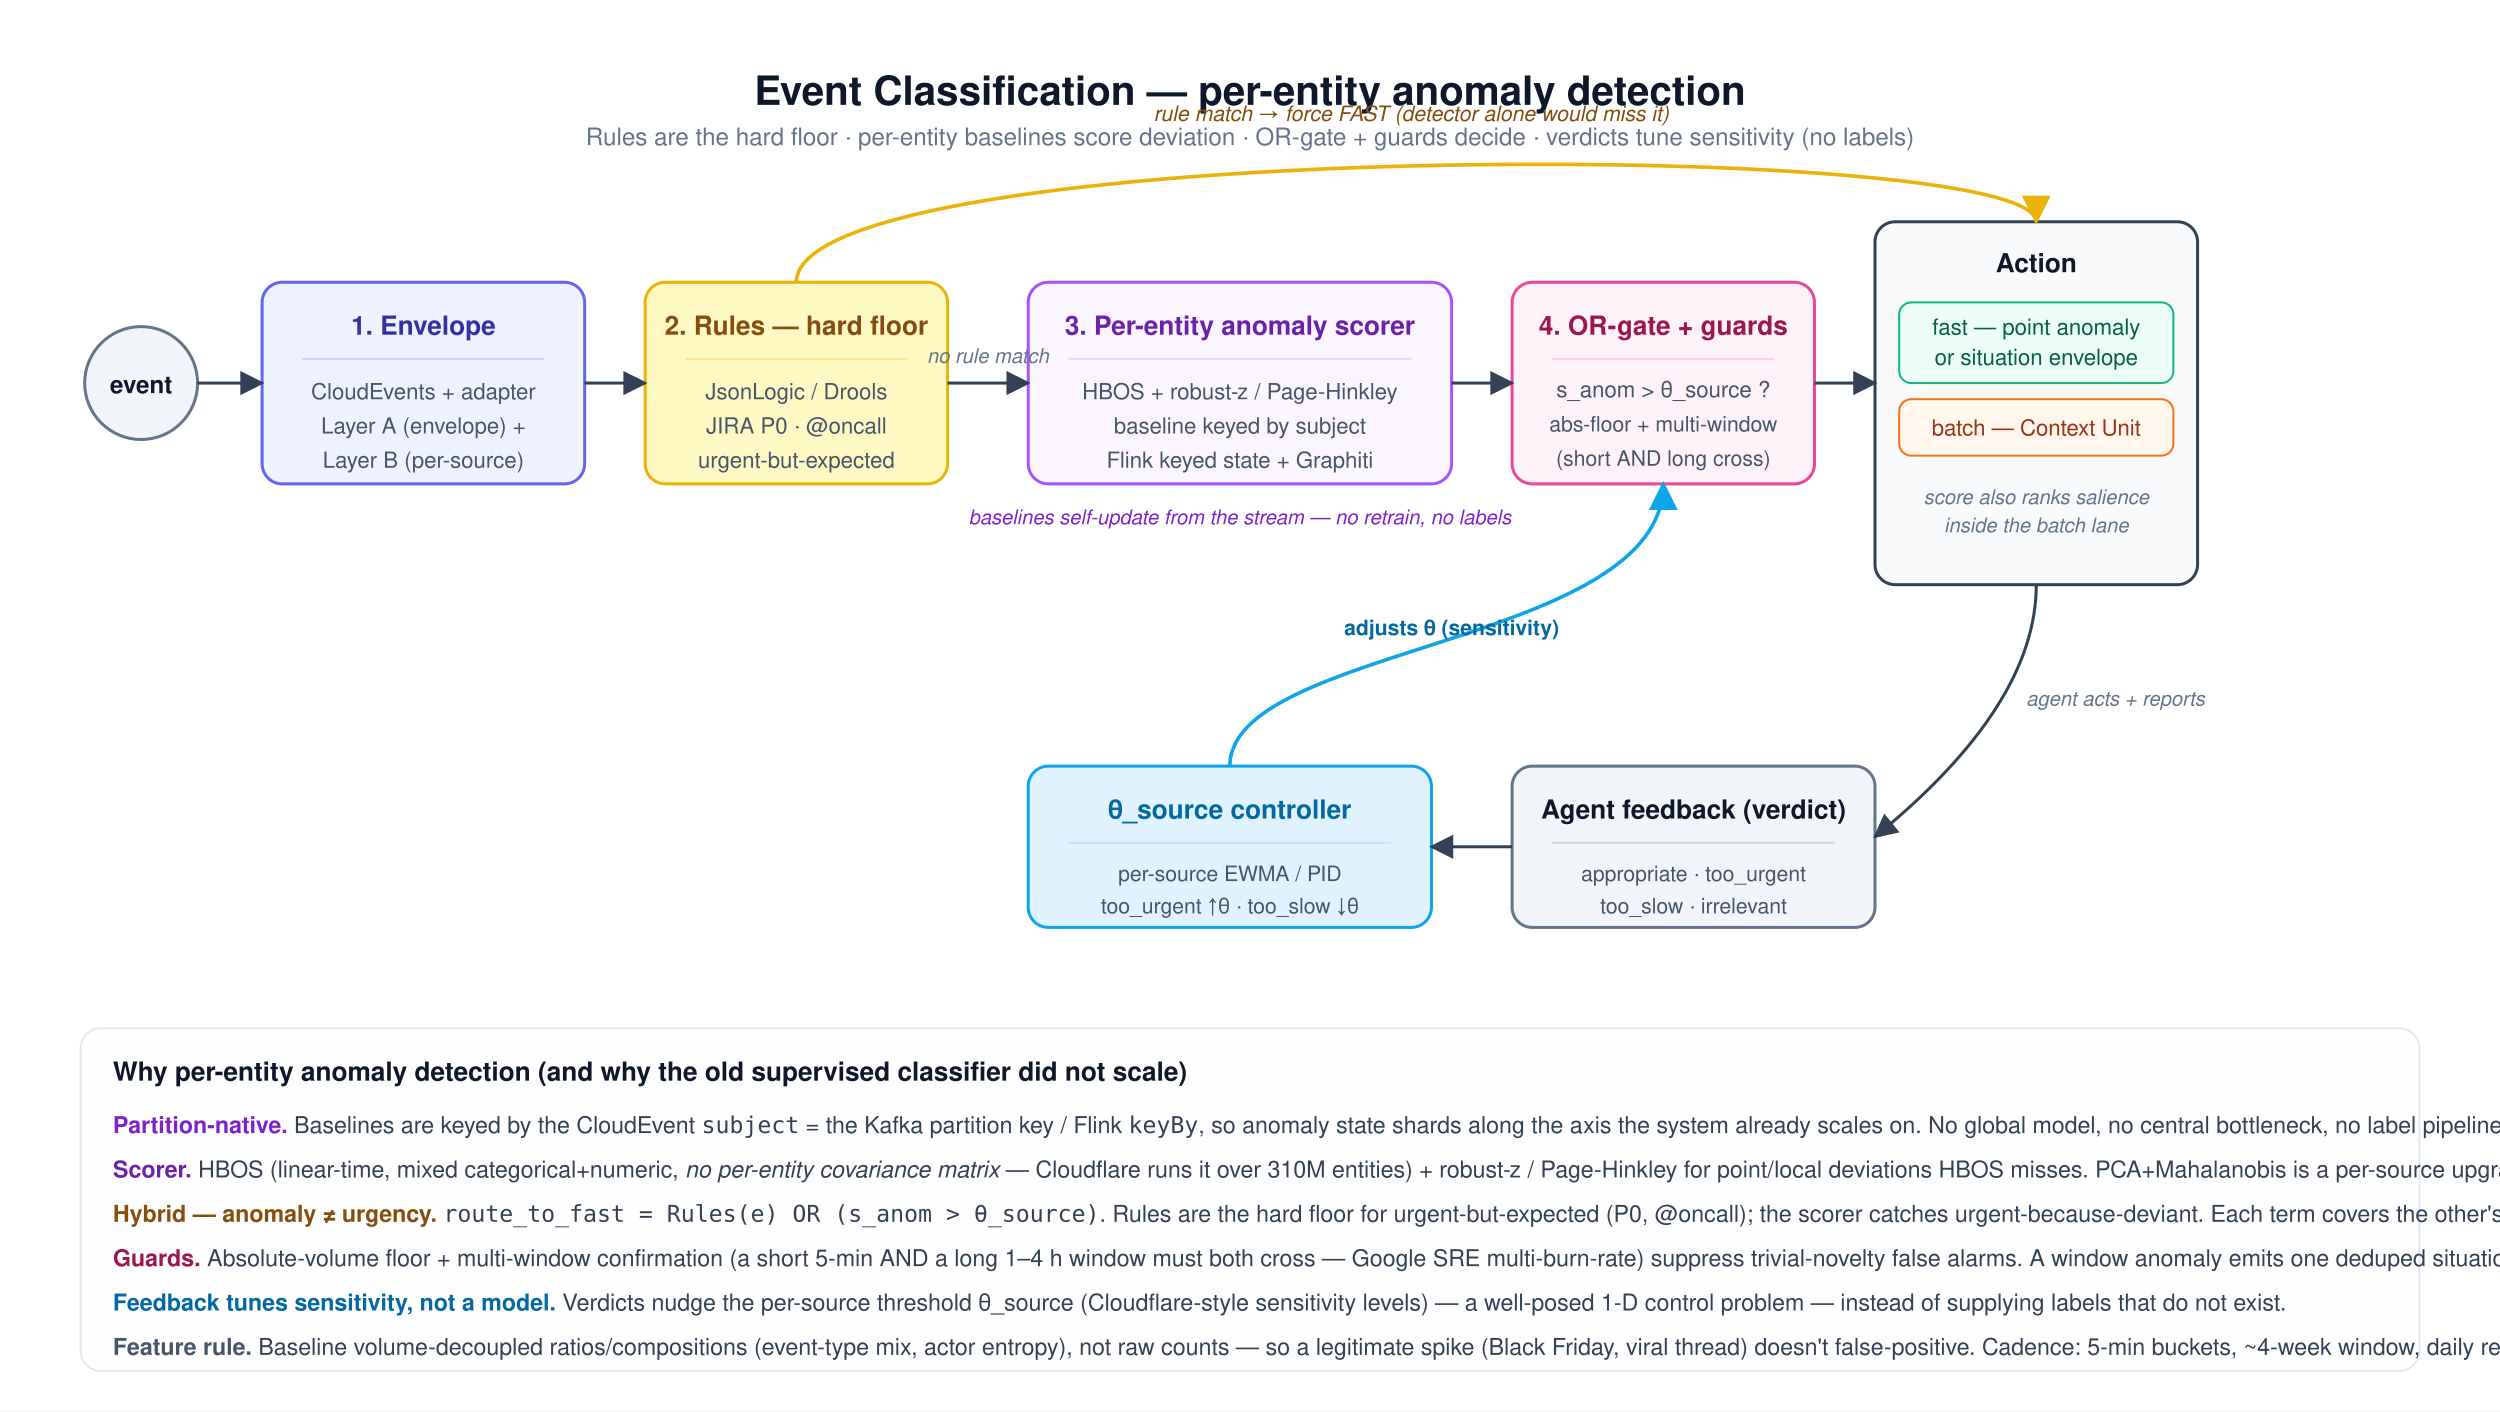
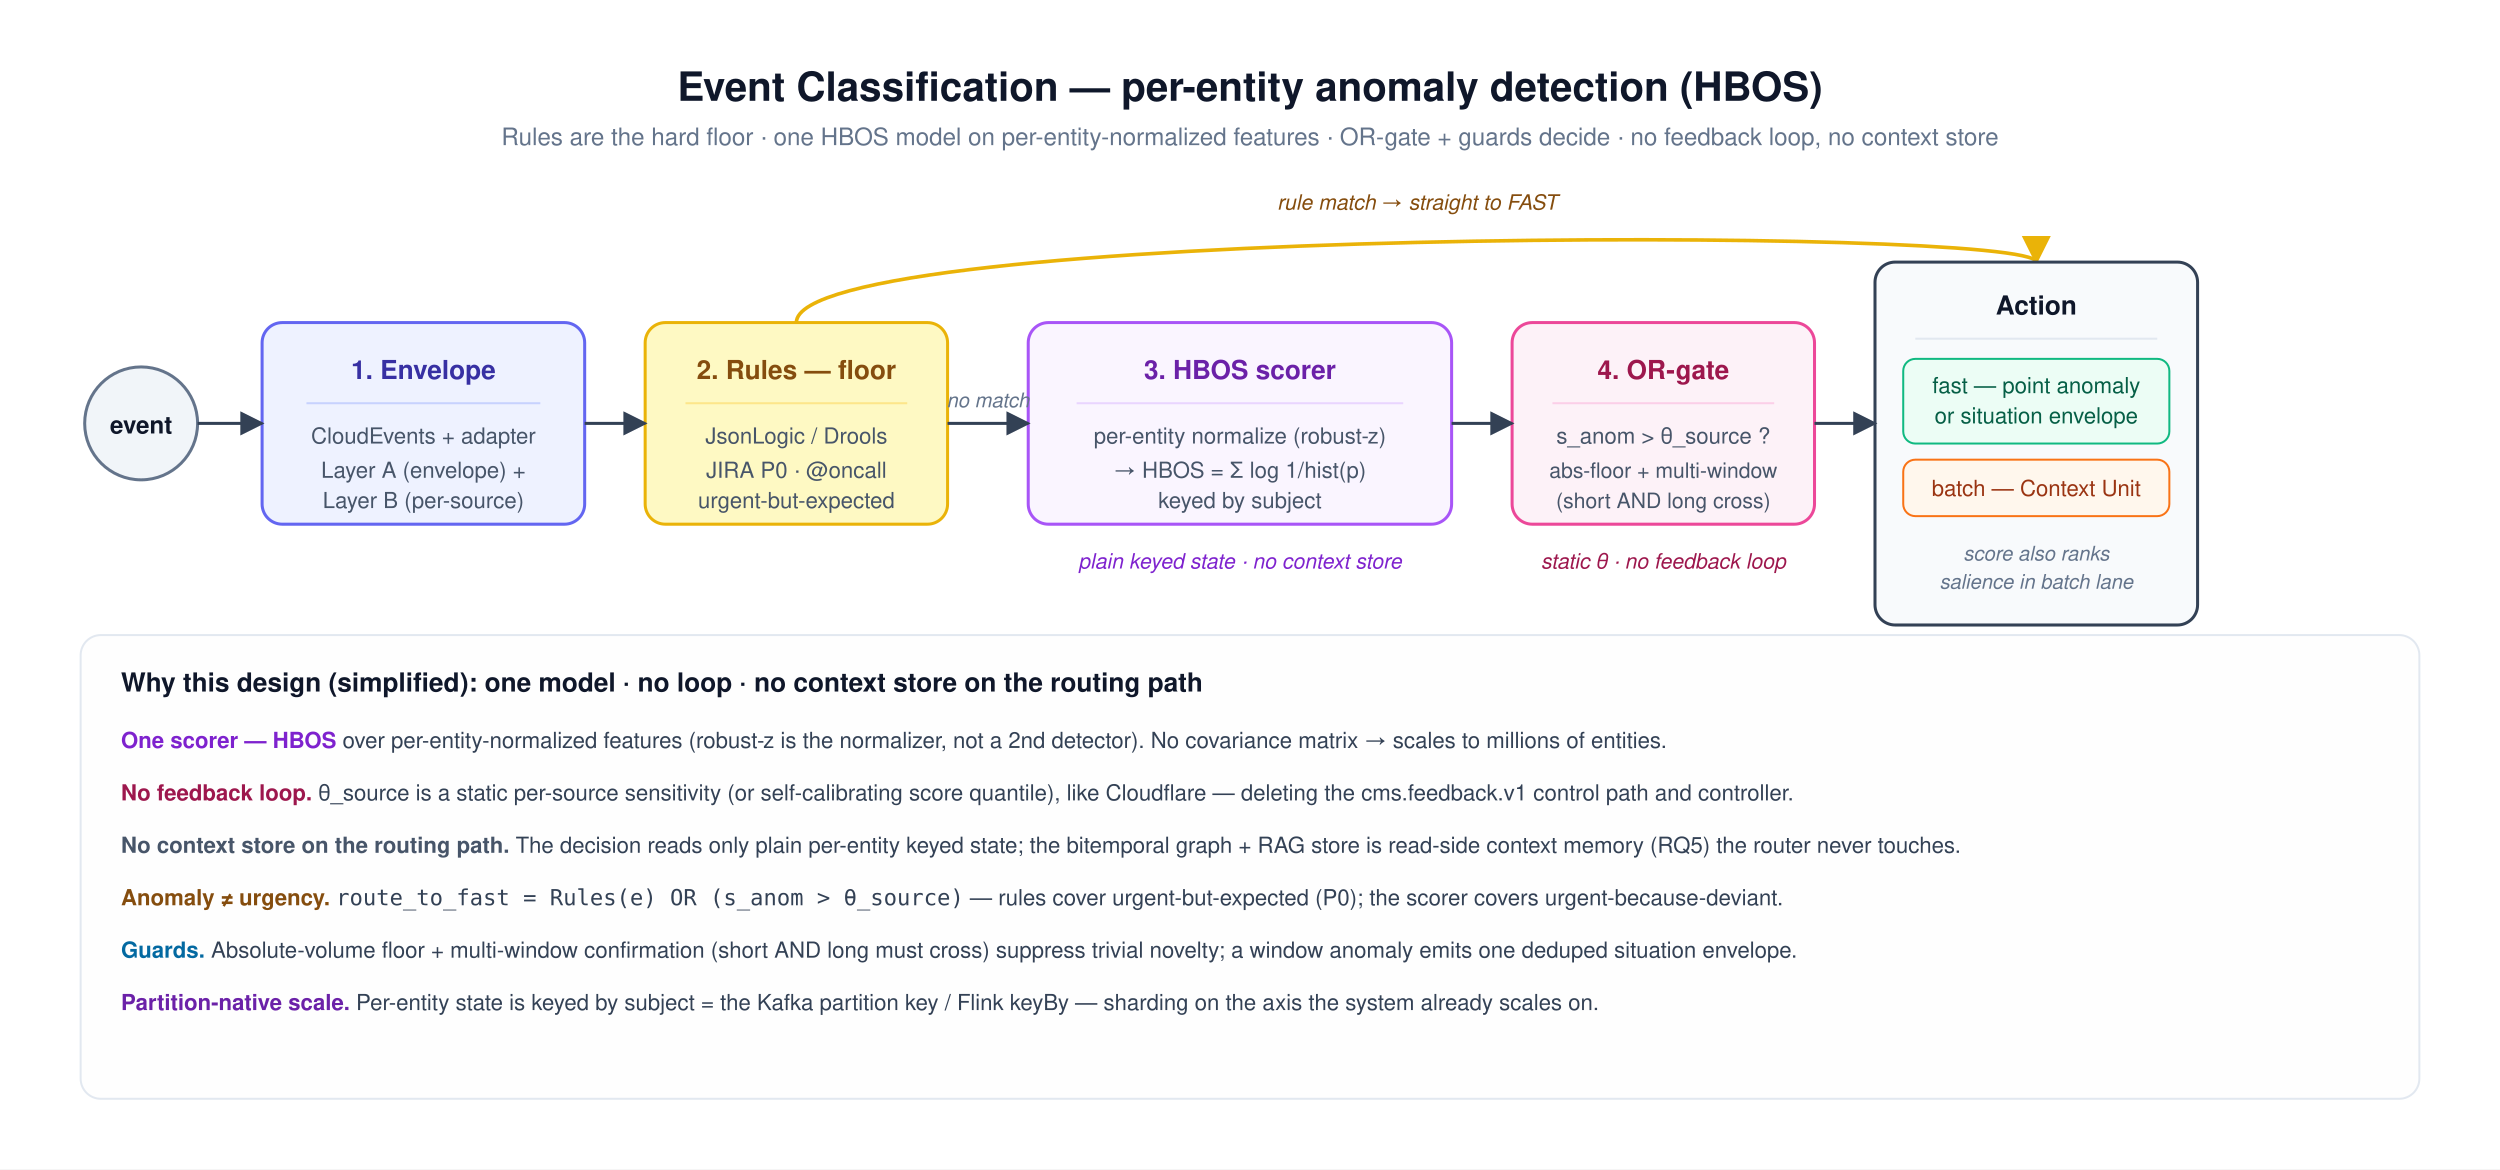
- <svg xmlns="http://www.w3.org/2000/svg" viewBox="-20 -20 1240 700" font-family="system-ui, -apple-system, 'Segoe UI', Helvetica, Arial, sans-serif">
+ <svg xmlns="http://www.w3.org/2000/svg" viewBox="-20 -20 1240 580" font-family="system-ui, -apple-system, 'Segoe UI', Helvetica, Arial, sans-serif">
  <defs>
    <marker id="arrow" viewBox="0 0 10 10" refX="9" refY="5" markerWidth="8" markerHeight="8" orient="auto-start-reverse">
      <path d="M0,0 L10,5 L0,10 z" fill="#334155" />
    </marker>
    <marker id="arrow-skip" viewBox="0 0 10 10" refX="9" refY="5" markerWidth="8" markerHeight="8" orient="auto-start-reverse">
      <path d="M0,0 L10,5 L0,10 z" fill="#eab308" />
    </marker>
-     <marker id="arrow-theta" viewBox="0 0 10 10" refX="9" refY="5" markerWidth="8" markerHeight="8" orient="auto-start-reverse">
-       <path d="M0,0 L10,5 L0,10 z" fill="#0ea5e9" />
-     </marker>
  </defs>
-   <rect x="-20" y="-20" width="1240" height="700" fill="#ffffff" />
-   <text x="600" y="32" text-anchor="middle" font-size="20" font-weight="600" fill="#0f172a">Event Classification — per-entity anomaly detection</text>
-   <text x="600" y="52" text-anchor="middle" font-size="12" fill="#64748b">Rules are the hard floor · per-entity baselines score deviation · OR-gate + guards decide · verdicts tune sensitivity (no labels)</text>
-   <circle cx="50" cy="170" r="28" fill="#f1f5f9" stroke="#64748b" stroke-width="1.5" />
-   <text x="50" y="175" text-anchor="middle" font-size="12" font-weight="600" fill="#0f172a">event</text>
-   <g transform="translate(110, 120)">
+   <rect x="-20" y="-20" width="1240" height="580" fill="#ffffff" />
+   <text x="600" y="30" text-anchor="middle" font-size="20" font-weight="600" fill="#0f172a">Event Classification — per-entity anomaly detection (HBOS)</text>
+   <text x="600" y="52" text-anchor="middle" font-size="12" fill="#64748b">Rules are the hard floor · one HBOS model on per-entity-normalized features · OR-gate + guards decide · no feedback loop, no context store</text>
+   <path d="M 375 140 C 375 92, 990 92, 990 110" stroke="#eab308" stroke-width="1.8" fill="none" marker-end="url(#arrow-skip)" />
+   <text x="683" y="84" text-anchor="middle" font-size="10.5" fill="#854d0e" font-style="italic">rule match → straight to FAST</text>
+   <circle cx="50" cy="190" r="28" fill="#f1f5f9" stroke="#64748b" stroke-width="1.5" />
+   <text x="50" y="195" text-anchor="middle" font-size="12" font-weight="600" fill="#0f172a">event</text>
+   <g transform="translate(110, 140)">
    <rect width="160" height="100" rx="10" fill="#eef2ff" stroke="#6366f1" stroke-width="1.5" />
-     <text x="80" y="26" text-anchor="middle" font-size="13" font-weight="600" fill="#3730a3">1. Envelope</text>
-     <line x1="20" y1="38" x2="140" y2="38" stroke="#c7d2fe" />
-     <text x="80" y="58" text-anchor="middle" font-size="11" fill="#475569">CloudEvents + adapter</text>
-     <text x="80" y="75" text-anchor="middle" font-size="11" fill="#475569">Layer A (envelope) +</text>
+     <text x="80" y="28" text-anchor="middle" font-size="13" font-weight="600" fill="#3730a3">1. Envelope</text>
+     <line x1="22" y1="40" x2="138" y2="40" stroke="#c7d2fe" />
+     <text x="80" y="60" text-anchor="middle" font-size="11" fill="#475569">CloudEvents + adapter</text>
+     <text x="80" y="77" text-anchor="middle" font-size="11" fill="#475569">Layer A (envelope) +</text>
    <text x="80" y="92" text-anchor="middle" font-size="11" fill="#475569">Layer B (per-source)</text>
  </g>
-   <g transform="translate(300, 120)">
+   <g transform="translate(300, 140)">
    <rect width="150" height="100" rx="10" fill="#fef9c3" stroke="#eab308" stroke-width="1.5" />
-     <text x="75" y="26" text-anchor="middle" font-size="13" font-weight="600" fill="#854d0e">2. Rules — hard floor</text>
-     <line x1="20" y1="38" x2="130" y2="38" stroke="#fde68a" />
-     <text x="75" y="58" text-anchor="middle" font-size="11" fill="#475569">JsonLogic / Drools</text>
-     <text x="75" y="75" text-anchor="middle" font-size="11" fill="#475569">JIRA P0 · @oncall</text>
+     <text x="75" y="28" text-anchor="middle" font-size="13" font-weight="600" fill="#854d0e">2. Rules — floor</text>
+     <line x1="20" y1="40" x2="130" y2="40" stroke="#fde68a" />
+     <text x="75" y="60" text-anchor="middle" font-size="11" fill="#475569">JsonLogic / Drools</text>
+     <text x="75" y="77" text-anchor="middle" font-size="11" fill="#475569">JIRA P0 · @oncall</text>
    <text x="75" y="92" text-anchor="middle" font-size="11" fill="#475569">urgent-but-expected</text>
  </g>
-   <g transform="translate(490, 120)">
+   <g transform="translate(490, 140)">
    <rect width="210" height="100" rx="10" fill="#faf5ff" stroke="#a855f7" stroke-width="1.5" />
-     <text x="105" y="26" text-anchor="middle" font-size="13" font-weight="600" fill="#6b21a8">3. Per-entity anomaly scorer</text>
-     <line x1="20" y1="38" x2="190" y2="38" stroke="#e9d5ff" />
-     <text x="105" y="58" text-anchor="middle" font-size="11" fill="#475569">HBOS + robust-z / Page-Hinkley</text>
-     <text x="105" y="75" text-anchor="middle" font-size="11" fill="#475569">baseline keyed by subject</text>
-     <text x="105" y="92" text-anchor="middle" font-size="11" fill="#475569">Flink keyed state + Graphiti</text>
+     <text x="105" y="28" text-anchor="middle" font-size="13" font-weight="600" fill="#6b21a8">3. HBOS scorer</text>
+     <line x1="24" y1="40" x2="186" y2="40" stroke="#e9d5ff" />
+     <text x="105" y="60" text-anchor="middle" font-size="11" fill="#475569">per-entity normalize (robust-z)</text>
+     <text x="105" y="77" text-anchor="middle" font-size="11" fill="#475569">→ HBOS = Σ log 1/hist(p)</text>
+     <text x="105" y="92" text-anchor="middle" font-size="11" fill="#475569">keyed by subject</text>
  </g>
-   <g transform="translate(730, 120)">
+   <g transform="translate(730, 140)">
    <rect width="150" height="100" rx="10" fill="#fdf2f8" stroke="#ec4899" stroke-width="1.5" />
-     <text x="75" y="26" text-anchor="middle" font-size="13" font-weight="600" fill="#9d174d">4. OR-gate + guards</text>
-     <line x1="20" y1="38" x2="130" y2="38" stroke="#fbcfe8" />
-     <text x="75" y="57" text-anchor="middle" font-size="11" fill="#475569">s_anom &gt; θ_source ?</text>
-     <text x="75" y="74" text-anchor="middle" font-size="10.5" fill="#475569">abs-floor + multi-window</text>
-     <text x="75" y="91" text-anchor="middle" font-size="10.5" fill="#475569">(short AND long cross)</text>
+     <text x="75" y="28" text-anchor="middle" font-size="13" font-weight="600" fill="#9d174d">4. OR-gate</text>
+     <line x1="20" y1="40" x2="130" y2="40" stroke="#fbcfe8" />
+     <text x="75" y="60" text-anchor="middle" font-size="11" fill="#475569">s_anom &gt; θ_source ?</text>
+     <text x="75" y="77" text-anchor="middle" font-size="10.5" fill="#475569">abs-floor + multi-window</text>
+     <text x="75" y="92" text-anchor="middle" font-size="10.5" fill="#475569">(short AND long cross)</text>
  </g>
-   <g transform="translate(910, 90)">
+   <g transform="translate(910, 110)">
    <rect width="160" height="180" rx="10" fill="#f8fafc" stroke="#334155" stroke-width="1.5" />
-     <text x="80" y="25" text-anchor="middle" font-size="13" font-weight="600" fill="#0f172a">Action</text>
-     <g font-size="11">
-       <rect x="12" y="40" width="136" height="40" rx="6" fill="#ecfdf5" stroke="#10b981" />
-       <text x="80" y="56" text-anchor="middle" fill="#065f46">fast — point anomaly</text>
-       <text x="80" y="71" text-anchor="middle" fill="#065f46">or situation envelope</text>
-       <rect x="12" y="88" width="136" height="28" rx="6" fill="#fff7ed" stroke="#f97316" />
-       <text x="80" y="106" text-anchor="middle" fill="#9a3412">batch — Context Unit</text>
-       <text x="80" y="140" text-anchor="middle" font-size="10" font-style="italic" fill="#64748b">score also ranks salience</text>
-       <text x="80" y="154" text-anchor="middle" font-size="10" font-style="italic" fill="#64748b">inside the batch lane</text>
-     </g>
+     <text x="80" y="26" text-anchor="middle" font-size="13" font-weight="600" fill="#0f172a">Action</text>
+     <line x1="20" y1="38" x2="140" y2="38" stroke="#e2e8f0" />
+     <rect x="14" y="48" width="132" height="42" rx="6" fill="#ecfdf5" stroke="#10b981" />
+     <text x="80" y="65" text-anchor="middle" font-size="11" fill="#065f46">fast — point anomaly</text>
+     <text x="80" y="80" text-anchor="middle" font-size="11" fill="#065f46">or situation envelope</text>
+     <rect x="14" y="98" width="132" height="28" rx="6" fill="#fff7ed" stroke="#f97316" />
+     <text x="80" y="116" text-anchor="middle" font-size="11" fill="#9a3412">batch — Context Unit</text>
+     <text x="80" y="148" text-anchor="middle" font-size="10" font-style="italic" fill="#64748b">score also ranks</text>
+     <text x="80" y="162" text-anchor="middle" font-size="10" font-style="italic" fill="#64748b">salience in batch lane</text>
  </g>
-   <line x1="78" y1="170" x2="110" y2="170" stroke="#334155" stroke-width="1.5" marker-end="url(#arrow)" />
-   <line x1="270" y1="170" x2="300" y2="170" stroke="#334155" stroke-width="1.5" marker-end="url(#arrow)" />
-   <line x1="450" y1="170" x2="490" y2="170" stroke="#334155" stroke-width="1.5" marker-end="url(#arrow)" />
-   <text x="470" y="160" text-anchor="middle" font-size="10" fill="#64748b" font-style="italic">no rule match</text>
-   <line x1="700" y1="170" x2="730" y2="170" stroke="#334155" stroke-width="1.5" marker-end="url(#arrow)" />
-   <line x1="880" y1="170" x2="910" y2="170" stroke="#334155" stroke-width="1.5" marker-end="url(#arrow)" />
-   <path d="M 375 120 C 375 48, 990 48, 990 90" stroke="#eab308" stroke-width="1.8" fill="none" marker-end="url(#arrow-skip)" />
-   <text x="680" y="40" text-anchor="middle" font-size="10.5" fill="#854d0e" font-style="italic">rule match → force FAST (detector alone would miss it)</text>
-   <g transform="translate(730, 360)">
-     <rect width="180" height="80" rx="10" fill="#f1f5f9" stroke="#64748b" stroke-width="1.5" />
-     <text x="90" y="26" text-anchor="middle" font-size="13" font-weight="600" fill="#0f172a">Agent feedback (verdict)</text>
-     <line x1="20" y1="38" x2="160" y2="38" stroke="#cbd5e1" />
-     <text x="90" y="57" text-anchor="middle" font-size="10.5" fill="#475569">appropriate · too_urgent</text>
-     <text x="90" y="73" text-anchor="middle" font-size="10.5" fill="#475569">too_slow · irrelevant</text>
-   </g>
-   <g transform="translate(490, 360)">
-     <rect width="200" height="80" rx="10" fill="#e0f2fe" stroke="#0ea5e9" stroke-width="1.5" />
-     <text x="100" y="26" text-anchor="middle" font-size="13" font-weight="600" fill="#0369a1">θ_source controller</text>
-     <line x1="20" y1="38" x2="180" y2="38" stroke="#bae6fd" />
-     <text x="100" y="57" text-anchor="middle" font-size="10.5" fill="#475569">per-source EWMA / PID</text>
-     <text x="100" y="73" text-anchor="middle" font-size="10.5" fill="#475569">too_urgent ↑θ · too_slow ↓θ</text>
-   </g>
-   <path d="M 990 270 Q 990 330 910 395" stroke="#334155" stroke-width="1.5" fill="none" marker-end="url(#arrow)" />
-   <text x="985" y="330" font-size="10" fill="#64748b" font-style="italic">agent acts + reports</text>
-   <line x1="730" y1="400" x2="690" y2="400" stroke="#334155" stroke-width="1.5" marker-end="url(#arrow)" />
-   <path d="M 590 360 C 590 300, 805 300, 805 220" stroke="#0ea5e9" stroke-width="1.8" fill="none" marker-end="url(#arrow-theta)" />
-   <text x="700" y="295" text-anchor="middle" font-size="10.5" fill="#0369a1" font-weight="600">adjusts θ (sensitivity)</text>
-   <text x="595" y="240" text-anchor="middle" font-size="10" fill="#7e22ce" font-style="italic">baselines self-update from the stream — no retrain, no labels</text>
-   <g transform="translate(20, 490)">
-     <rect width="1160" height="170" rx="10" fill="#fefefe" stroke="#e2e8f0" />
-     <text x="16" y="26" font-size="13" font-weight="600" fill="#0f172a">Why per-entity anomaly detection (and why the old supervised classifier did not scale)</text>
-     <g font-size="11.5" fill="#334155">
-       <text x="16" y="52">
-         <tspan font-weight="600" fill="#7e22ce">Partition-native.</tspan> Baselines are keyed by the CloudEvent <tspan font-family="monospace">subject</tspan> = the Kafka partition key / Flink <tspan font-family="monospace">keyBy</tspan>, so anomaly state shards along the axis the system already scales on. No global model, no central bottleneck, no label pipeline.</text>
-       <text x="16" y="74">
-         <tspan font-weight="600" fill="#6b21a8">Scorer.</tspan> HBOS (linear-time, mixed categorical+numeric, <tspan font-style="italic">no per-entity covariance matrix</tspan> — Cloudflare runs it over 310M entities) + robust-z / Page-Hinkley for point/local deviations HBOS misses. PCA+Mahalanobis is a per-source upgrade where features correlate.</text>
-       <text x="16" y="96">
-         <tspan font-weight="600" fill="#854d0e">Hybrid — anomaly ≠ urgency.</tspan>
-         <tspan font-family="monospace">route_to_fast = Rules(e) OR (s_anom &gt; θ_source)</tspan>. Rules are the hard floor for urgent-but-expected (P0, @oncall); the scorer catches urgent-because-deviant. Each term covers the other's blind spot.</text>
-       <text x="16" y="118">
-         <tspan font-weight="600" fill="#9d174d">Guards.</tspan> Absolute-volume floor + multi-window confirmation (a short 5-min AND a long 1–4 h window must both cross — Google SRE multi-burn-rate) suppress trivial-novelty false alarms. A window anomaly emits one deduped situation envelope, not 500 raw events.</text>
-       <text x="16" y="140">
-         <tspan font-weight="600" fill="#0369a1">Feedback tunes sensitivity, not a model.</tspan> Verdicts nudge the per-source threshold θ_source (Cloudflare-style sensitivity levels) — a well-posed 1-D control problem — instead of supplying labels that do not exist.</text>
-       <text x="16" y="162">
-         <tspan font-weight="600" fill="#475569">Feature rule.</tspan> Baseline volume-decoupled ratios/compositions (event-type mix, actor entropy), not raw counts — so a legitimate spike (Black Friday, viral thread) doesn't false-positive. Cadence: 5-min buckets, ~4-week window, daily refresh.</text>
+   <line x1="78" y1="190" x2="110" y2="190" stroke="#334155" stroke-width="1.5" marker-end="url(#arrow)" />
+   <line x1="270" y1="190" x2="300" y2="190" stroke="#334155" stroke-width="1.5" marker-end="url(#arrow)" />
+   <line x1="450" y1="190" x2="490" y2="190" stroke="#334155" stroke-width="1.5" marker-end="url(#arrow)" />
+   <text x="470" y="182" text-anchor="middle" font-size="10" fill="#64748b" font-style="italic">no match</text>
+   <line x1="700" y1="190" x2="730" y2="190" stroke="#334155" stroke-width="1.5" marker-end="url(#arrow)" />
+   <line x1="880" y1="190" x2="910" y2="190" stroke="#334155" stroke-width="1.5" marker-end="url(#arrow)" />
+   <text x="595" y="262" text-anchor="middle" font-size="10.5" fill="#7e22ce" font-style="italic">plain keyed state · no context store</text>
+   <text x="805" y="262" text-anchor="middle" font-size="10.5" fill="#9d174d" font-style="italic">static θ · no feedback loop</text>
+   <g transform="translate(20, 295)">
+     <rect width="1160" height="230" rx="10" fill="#fefefe" stroke="#e2e8f0" />
+     <text x="20" y="28" font-size="13" font-weight="600" fill="#0f172a">Why this design (simplified): one model · no loop · no context store on the routing path</text>
+     <g font-size="11" fill="#334155">
+       <text x="20" y="56">
+         <tspan font-weight="600" fill="#7e22ce">One scorer — HBOS</tspan> over per-entity-normalized features (robust-z is the normalizer, not a 2nd detector). No covariance matrix → scales to millions of entities.</text>
+       <text x="20" y="82">
+         <tspan font-weight="600" fill="#9d174d">No feedback loop.</tspan> θ_source is a static per-source sensitivity (or self-calibrating score quantile), like Cloudflare — deleting the cms.feedback.v1 control path and controller.</text>
+       <text x="20" y="108">
+         <tspan font-weight="600" fill="#475569">No context store on the routing path.</tspan> The decision reads only plain per-entity keyed state; the bitemporal graph + RAG store is read-side context memory (RQ5) the router never touches.</text>
+       <text x="20" y="134">
+         <tspan font-weight="600" fill="#854d0e">Anomaly ≠ urgency.</tspan>
+         <tspan font-family="monospace">route_to_fast = Rules(e) OR (s_anom &gt; θ_source)</tspan> — rules cover urgent-but-expected (P0); the scorer covers urgent-because-deviant.</text>
+       <text x="20" y="160">
+         <tspan font-weight="600" fill="#0369a1">Guards.</tspan> Absolute-volume floor + multi-window confirmation (short AND long must cross) suppress trivial novelty; a window anomaly emits one deduped situation envelope.</text>
+       <text x="20" y="186">
+         <tspan font-weight="600" fill="#6b21a8">Partition-native scale.</tspan> Per-entity state is keyed by subject = the Kafka partition key / Flink keyBy — sharding on the axis the system already scales on.</text>
    </g>
  </g>
</svg>
